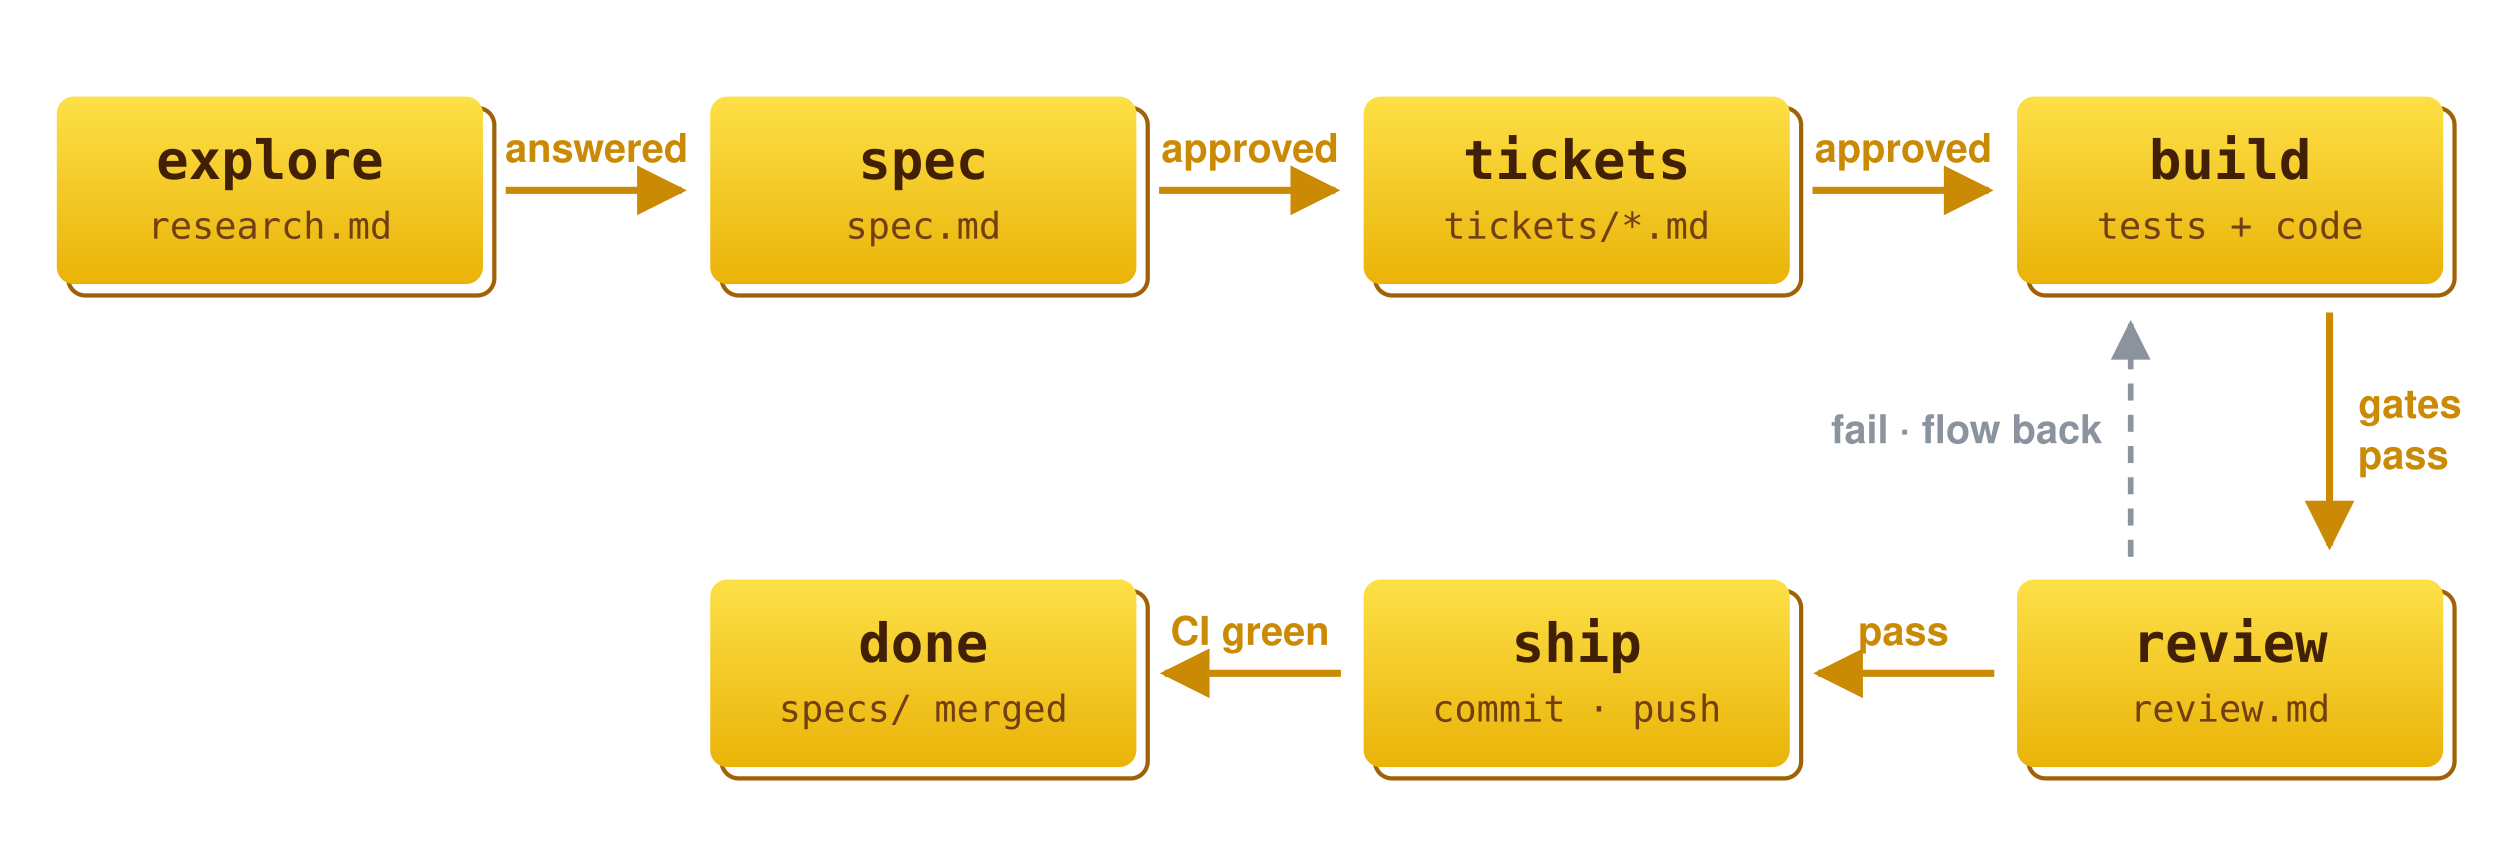
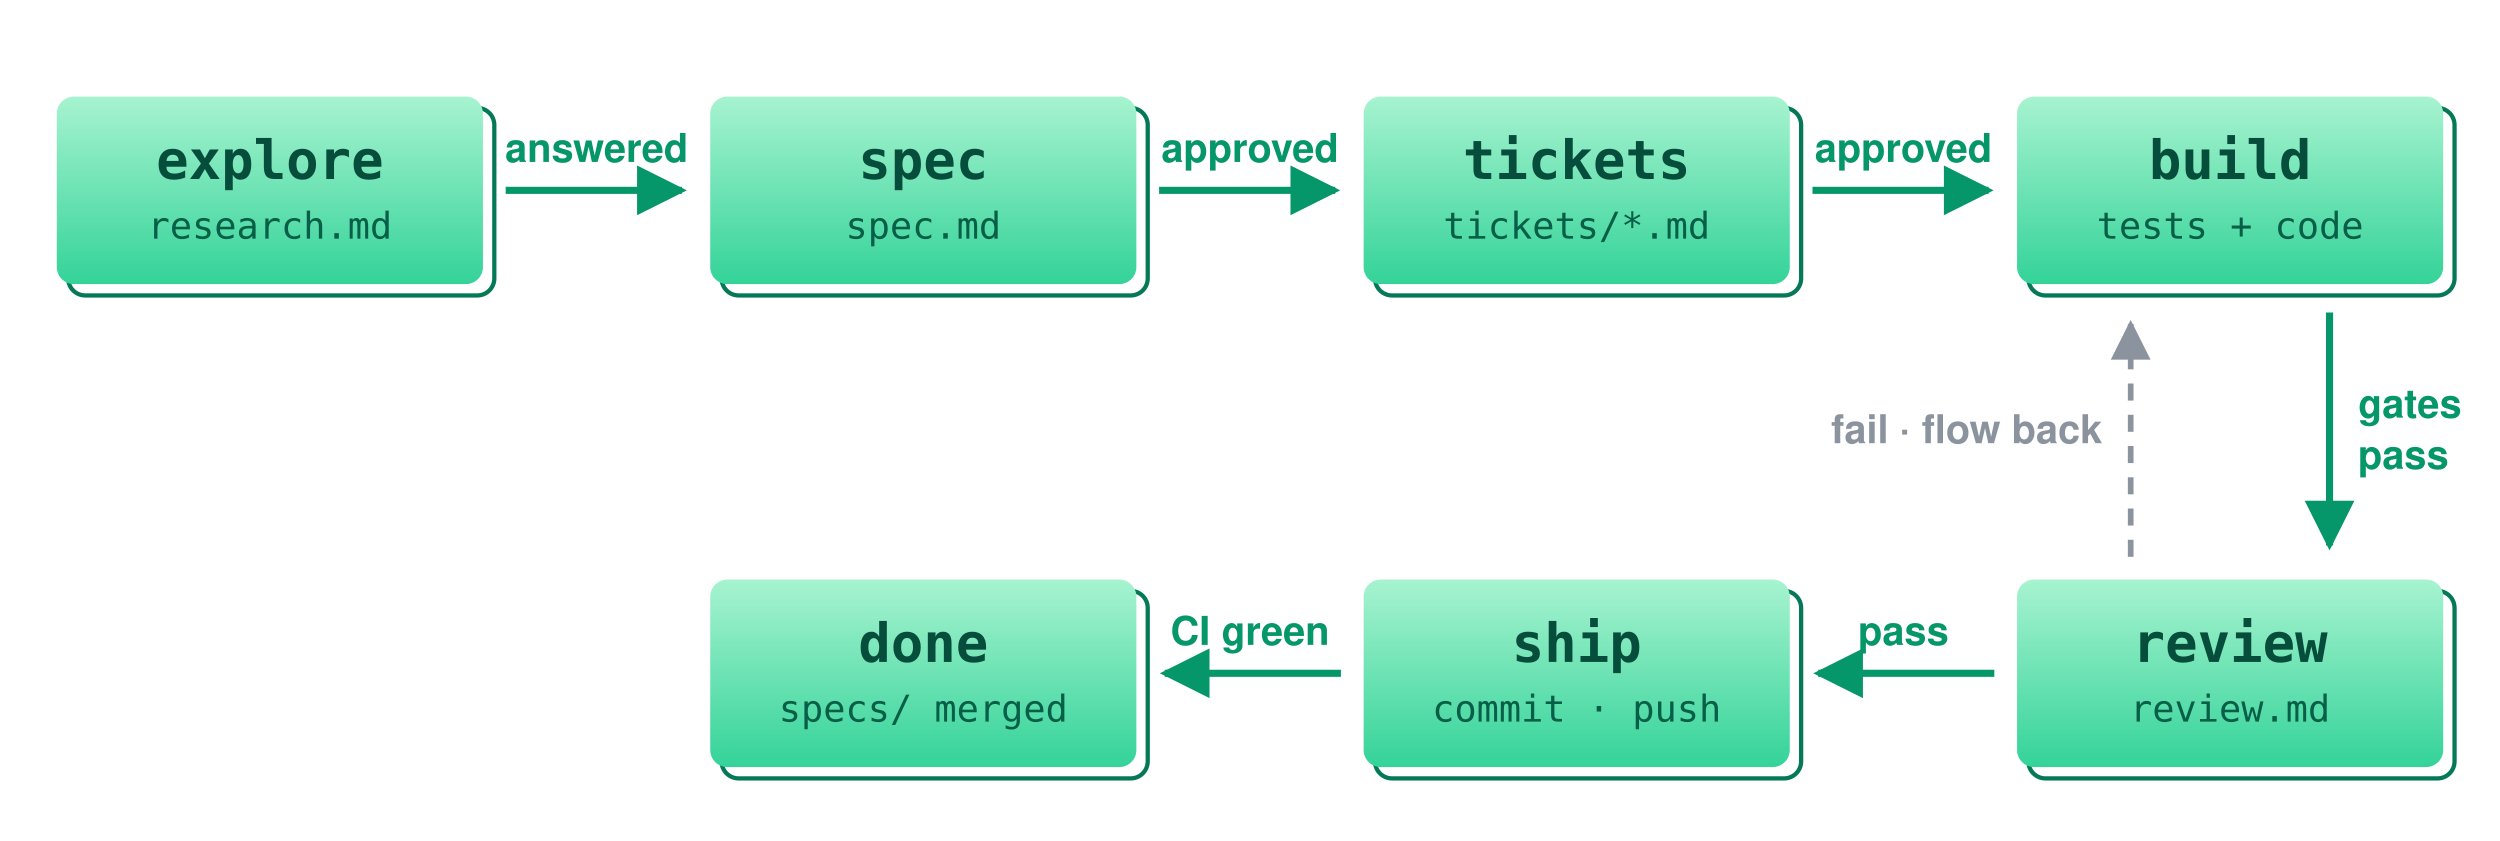
<svg xmlns="http://www.w3.org/2000/svg" viewBox="0 0 880 296" width="880" height="296" role="img" aria-label="explore, spec, tickets, build, review, ship, done">
  <defs>
    <linearGradient id="g" x1="0" y1="0" x2="0" y2="1">
-       <stop offset="0" stop-color="#FDE047" />
-       <stop offset="1" stop-color="#EAB308" />
+       <stop offset="0" stop-color="#A7F3D0" />
+       <stop offset="1" stop-color="#34D399" />
    </linearGradient>
    <marker id="a" viewBox="0 0 10 10" refX="9" refY="5" markerWidth="7" markerHeight="7" orient="auto-start-reverse">
-       <path d="M0 0L10 5L0 10z" fill="#CA8A04" />
+       <path d="M0 0L10 5L0 10z" fill="#059669" />
    </marker>
    <marker id="f" viewBox="0 0 10 10" refX="9" refY="5" markerWidth="7" markerHeight="7" orient="auto-start-reverse">
      <path d="M0 0L10 5L0 10z" fill="#8B949E" />
    </marker>
  </defs>
  <style>
-     .n { font: 700 19px ui-monospace, SFMono-Regular, Menlo, Consolas, monospace; fill: #422006 }
-     .s { font: 13px ui-monospace, SFMono-Regular, Menlo, Consolas, monospace; fill: #713F12 }
-     .l { font: 600 14px -apple-system, "Segoe UI", Helvetica, Arial, sans-serif; fill: #CA8A04 }
+     .n { font: 700 19px ui-monospace, SFMono-Regular, Menlo, Consolas, monospace; fill: #064E3B }
+     .s { font: 13px ui-monospace, SFMono-Regular, Menlo, Consolas, monospace; fill: #065F46 }
+     .l { font: 600 14px -apple-system, "Segoe UI", Helvetica, Arial, sans-serif; fill: #059669 }
    .x { font: 600 14px -apple-system, "Segoe UI", Helvetica, Arial, sans-serif; fill: #8B949E }
-     .e { stroke: #CA8A04; stroke-width: 2.5; fill: none }
+     .e { stroke: #059669; stroke-width: 2.5; fill: none }
    .d { stroke: #8B949E; stroke-width: 2; stroke-dasharray: 6 5; fill: none }
  </style>
-   <rect x="24" y="38" width="150" height="66" rx="6" fill="none" stroke="#A16207" stroke-width="1.5" />
+   <rect x="24" y="38" width="150" height="66" rx="6" fill="none" stroke="#047857" stroke-width="1.5" />
  <rect x="20" y="34" width="150" height="66" rx="6" fill="url(#g)" />
  <text class="n" x="95.0" y="63" text-anchor="middle">explore</text>
  <text class="s" x="95.0" y="84" text-anchor="middle">research.md</text>
-   <rect x="254" y="38" width="150" height="66" rx="6" fill="none" stroke="#A16207" stroke-width="1.5" />
+   <rect x="254" y="38" width="150" height="66" rx="6" fill="none" stroke="#047857" stroke-width="1.5" />
  <rect x="250" y="34" width="150" height="66" rx="6" fill="url(#g)" />
  <text class="n" x="325.0" y="63" text-anchor="middle">spec</text>
  <text class="s" x="325.0" y="84" text-anchor="middle">spec.md</text>
-   <rect x="484" y="38" width="150" height="66" rx="6" fill="none" stroke="#A16207" stroke-width="1.5" />
+   <rect x="484" y="38" width="150" height="66" rx="6" fill="none" stroke="#047857" stroke-width="1.5" />
  <rect x="480" y="34" width="150" height="66" rx="6" fill="url(#g)" />
  <text class="n" x="555.0" y="63" text-anchor="middle">tickets</text>
  <text class="s" x="555.0" y="84" text-anchor="middle">tickets/*.md</text>
-   <rect x="714" y="38" width="150" height="66" rx="6" fill="none" stroke="#A16207" stroke-width="1.5" />
+   <rect x="714" y="38" width="150" height="66" rx="6" fill="none" stroke="#047857" stroke-width="1.5" />
  <rect x="710" y="34" width="150" height="66" rx="6" fill="url(#g)" />
  <text class="n" x="785.0" y="63" text-anchor="middle">build</text>
  <text class="s" x="785.0" y="84" text-anchor="middle">tests + code</text>
-   <rect x="714" y="208" width="150" height="66" rx="6" fill="none" stroke="#A16207" stroke-width="1.5" />
+   <rect x="714" y="208" width="150" height="66" rx="6" fill="none" stroke="#047857" stroke-width="1.5" />
  <rect x="710" y="204" width="150" height="66" rx="6" fill="url(#g)" />
  <text class="n" x="785.0" y="233" text-anchor="middle">review</text>
  <text class="s" x="785.0" y="254" text-anchor="middle">review.md</text>
-   <rect x="484" y="208" width="150" height="66" rx="6" fill="none" stroke="#A16207" stroke-width="1.5" />
+   <rect x="484" y="208" width="150" height="66" rx="6" fill="none" stroke="#047857" stroke-width="1.5" />
  <rect x="480" y="204" width="150" height="66" rx="6" fill="url(#g)" />
  <text class="n" x="555.0" y="233" text-anchor="middle">ship</text>
  <text class="s" x="555.0" y="254" text-anchor="middle">commit · push</text>
-   <rect x="254" y="208" width="150" height="66" rx="6" fill="none" stroke="#A16207" stroke-width="1.5" />
+   <rect x="254" y="208" width="150" height="66" rx="6" fill="none" stroke="#047857" stroke-width="1.5" />
  <rect x="250" y="204" width="150" height="66" rx="6" fill="url(#g)" />
  <text class="n" x="325.0" y="233" text-anchor="middle">done</text>
  <text class="s" x="325.0" y="254" text-anchor="middle">specs/ merged</text>
  <path class="e" d="M178 67.0H240" marker-end="url(#a)" />
  <text class="l" x="210.0" y="57.0" text-anchor="middle">answered</text>
  <path class="e" d="M408 67.0H470" marker-end="url(#a)" />
  <text class="l" x="440.0" y="57.0" text-anchor="middle">approved</text>
  <path class="e" d="M638 67.0H700" marker-end="url(#a)" />
  <text class="l" x="670.0" y="57.0" text-anchor="middle">approved</text>
  <path class="e" d="M702 237.0H640" marker-end="url(#a)" />
  <text class="l" x="670.0" y="227.0" text-anchor="middle">pass</text>
  <path class="e" d="M472 237.0H410" marker-end="url(#a)" />
  <text class="l" x="440.0" y="227.0" text-anchor="middle">CI green</text>
  <path class="e" d="M820 110V192" marker-end="url(#a)" />
  <text class="l" x="830" y="147.0">gates</text>
  <text class="l" x="830" y="165.0">pass</text>
  <path class="d" d="M750 196V114" marker-end="url(#f)" />
  <text class="x" x="740" y="156.0" text-anchor="end">fail · flow back</text>
</svg>
